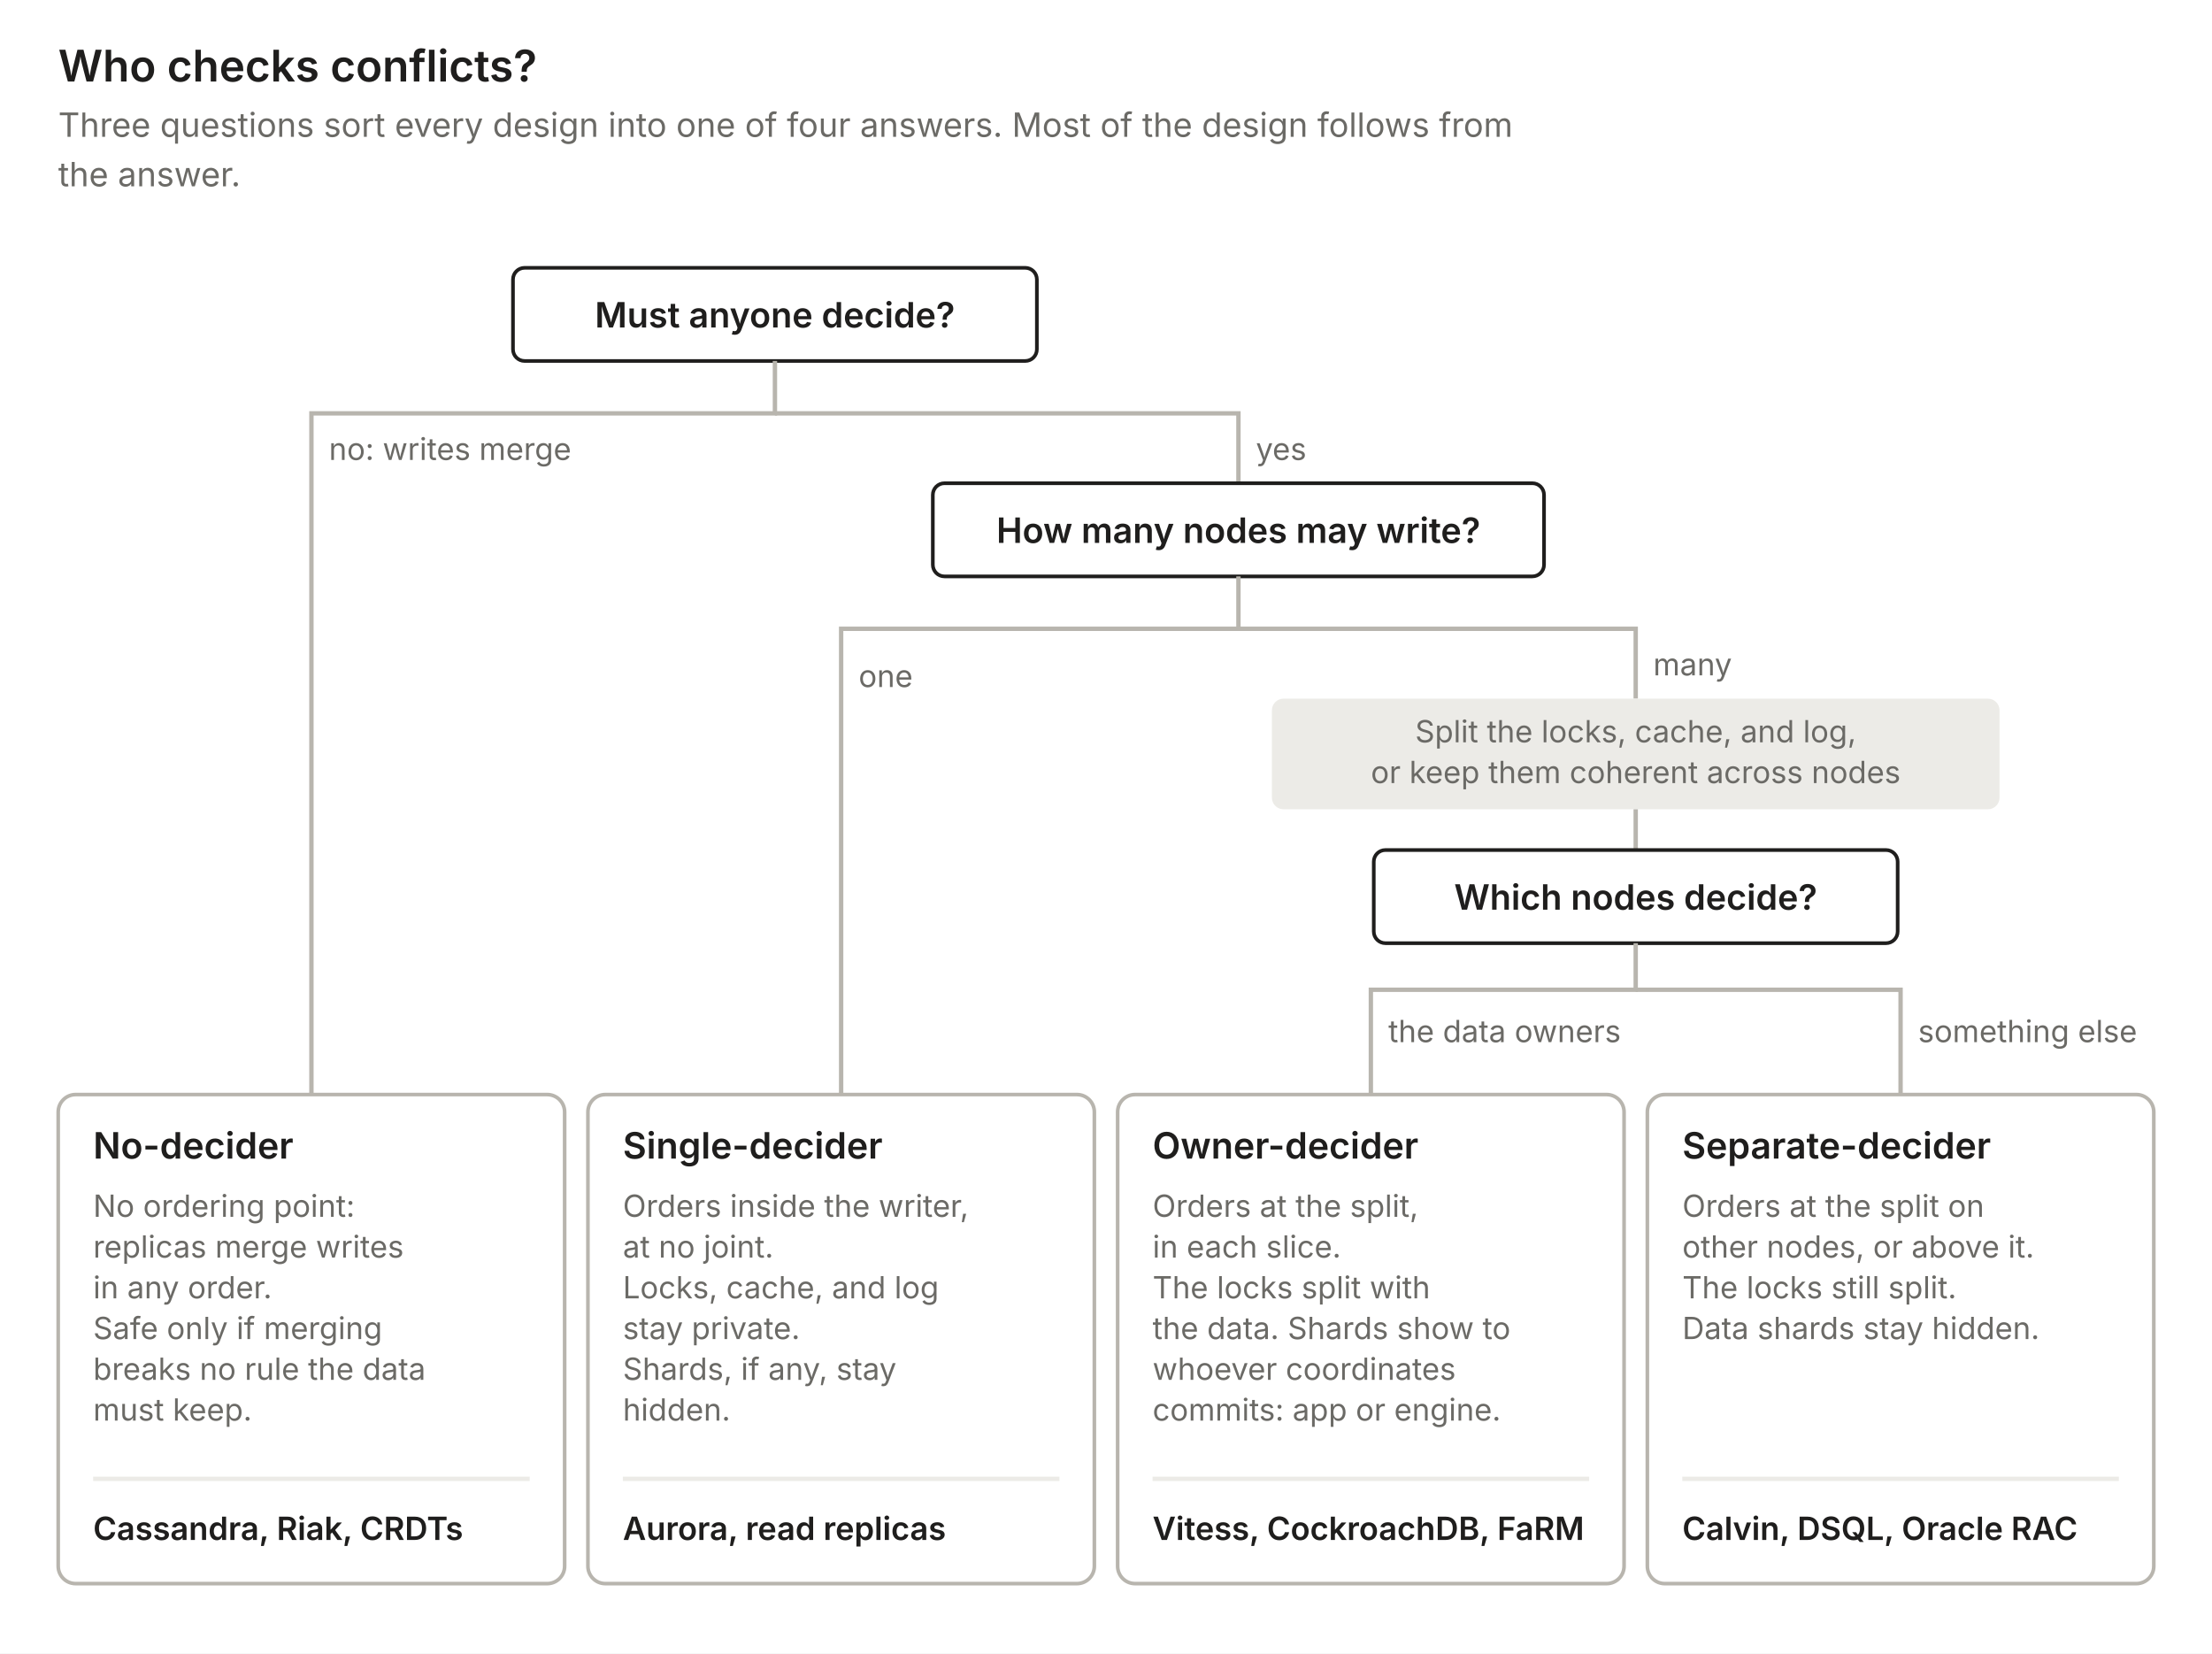
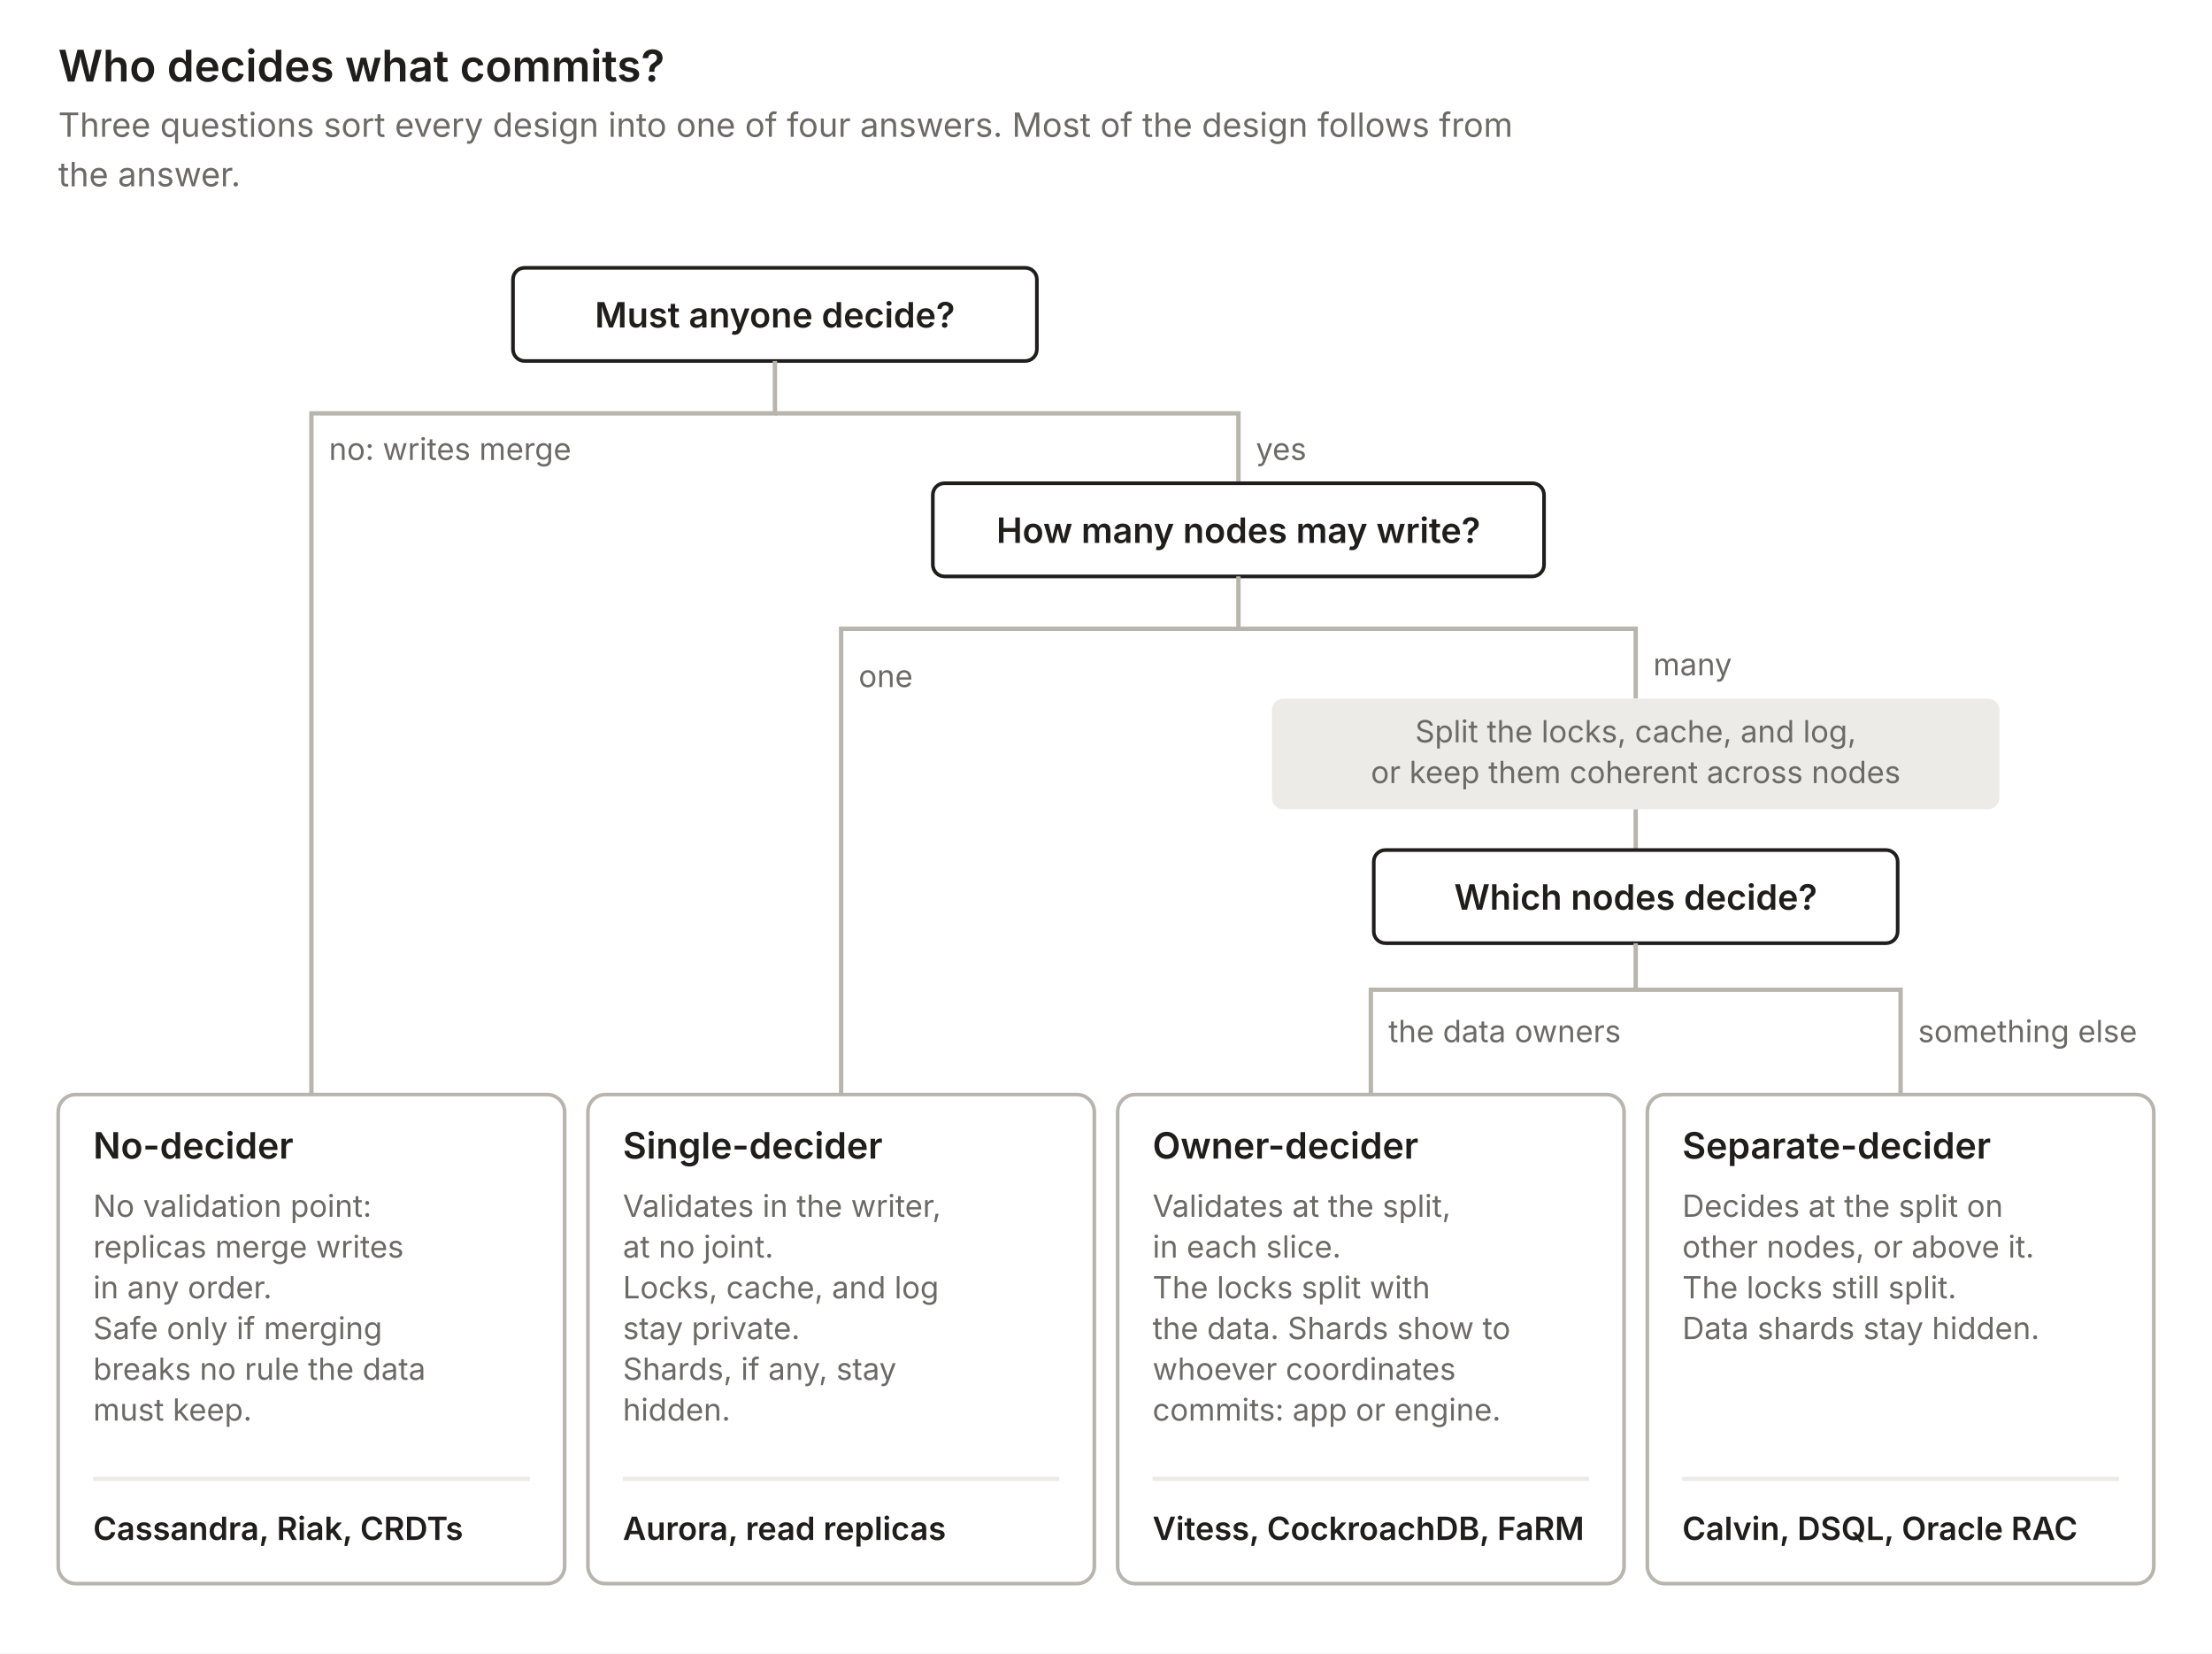
- <svg xmlns="http://www.w3.org/2000/svg" width="760" height="568" font-family="Inter, 'Helvetica Neue', Arial, sans-serif" viewBox="0 0 760 568" role="img" aria-label="A decision tree with three questions and four answers. First: must anyone decide? If not, no node decides (no-decider): replicas merge writes in any order, which is safe only if merging breaks no rule the data must keep, as in Cassandra, Riak, and CRDTs. If so: how many nodes may write? With one writer, the writer decides, inside itself, at no joint (single-decider); its locks, cache, and log stay private, and shards, if any, stay hidden, as in Aurora and read replicas. With many writers, the locks, cache, and log must be split or kept coherent. Then: which nodes decide? If the data owners decide (owner-decider), they order at the split, in each slice; the locks split with the data, and shards show to whoever coordinates commits, the application or the engine, as in Vitess, CockroachDB, and FaRM. If something else decides (separate-decider), it orders at the split on other nodes, or above it; the locks still split, and the data shards stay hidden, as in Calvin, DSQL, and Oracle RAC." font-size="13">
+ <svg xmlns="http://www.w3.org/2000/svg" width="760" height="568" font-family="Inter, 'Helvetica Neue', Arial, sans-serif" viewBox="0 0 760 568" role="img" aria-label="A decision tree with three questions and four answers. First: must anyone decide? If not, no node decides (no-decider): replicas merge writes in any order, which is safe only if merging breaks no rule the data must keep, as in Cassandra, Riak, and CRDTs. If so: how many nodes may write? With one writer, the writer decides, inside itself, at no joint (single-decider); its locks, cache, and log stay private, and shards, if any, stay hidden, as in Aurora and read replicas. With many writers, the locks, cache, and log must be split or kept coherent. Then: which nodes decide? If the data owners decide (owner-decider), they validate at the split, in each slice; the locks split with the data, and shards show to whoever coordinates commits, the application or the engine, as in Vitess, CockroachDB, and FaRM. If something else decides (separate-decider), it decides at the split on other nodes, or above it; the locks still split, and the data shards stay hidden, as in Calvin, DSQL, and Oracle RAC." font-size="13">
  <rect width="100%" height="100%" fill="#ffffff" />
-   <text x="20" y="28" text-anchor="start" font-size="15" font-weight="600" fill="#1f1e1d">Who checks conflicts?</text>
+   <text x="20" y="28" text-anchor="start" font-size="15" font-weight="600" fill="#1f1e1d">Who decides what commits?</text>
  <text x="20" y="47" text-anchor="start" font-size="11.5" font-weight="400" fill="#6b6a66">Three questions sort every design into one of four answers. Most of the design follows from</text>
  <text x="20" y="64" text-anchor="start" font-size="11.5" font-weight="400" fill="#6b6a66">the answer.</text>
  <rect x="176.25" y="92" width="180" height="32" rx="4" fill="#ffffff" stroke="#1f1e1d" stroke-width="1.25" />
  <text x="266.25" y="112.5" text-anchor="middle" font-size="12" font-weight="600" fill="#1f1e1d">Must anyone decide?</text>
  <path d="M266.25 124V142H107.0V376" fill="none" stroke="#b8b5ae" stroke-width="1.5" />
  <path d="M266.25 142H425.5V166" fill="none" stroke="#b8b5ae" stroke-width="1.5" />
  <text x="113.0" y="158" text-anchor="start" font-size="10.5" font-weight="400" fill="#6b6a66">no: writes merge</text>
  <text x="431.5" y="158" text-anchor="start" font-size="10.5" font-weight="400" fill="#6b6a66">yes</text>
  <rect x="320.5" y="166" width="210" height="32" rx="4" fill="#ffffff" stroke="#1f1e1d" stroke-width="1.25" />
  <text x="425.5" y="186.5" text-anchor="middle" font-size="12" font-weight="600" fill="#1f1e1d">How many nodes may write?</text>
  <path d="M425.5 198V216H289.0V376" fill="none" stroke="#b8b5ae" stroke-width="1.5" />
  <path d="M425.5 216H562.0V240" fill="none" stroke="#b8b5ae" stroke-width="1.5" />
  <text x="295.0" y="236" text-anchor="start" font-size="10.5" font-weight="400" fill="#6b6a66">one</text>
  <text x="568.0" y="232" text-anchor="start" font-size="10.5" font-weight="400" fill="#6b6a66">many</text>
  <rect x="437.0" y="240" width="250" height="38" rx="4" fill="#ecebe7" />
  <text x="562.0" y="255" text-anchor="middle" font-size="10.5" font-weight="400" fill="#6b6a66">Split the locks, cache, and log,</text>
  <text x="562.0" y="269" text-anchor="middle" font-size="10.5" font-weight="400" fill="#6b6a66">or keep them coherent across nodes</text>
  <path d="M562.0 278V292" fill="none" stroke="#b8b5ae" stroke-width="1.5" />
  <rect x="472.0" y="292" width="180" height="32" rx="4" fill="#ffffff" stroke="#1f1e1d" stroke-width="1.25" />
  <text x="562.0" y="312.5" text-anchor="middle" font-size="12" font-weight="600" fill="#1f1e1d">Which nodes decide?</text>
  <path d="M562.0 324V340H471.0V376" fill="none" stroke="#b8b5ae" stroke-width="1.5" />
  <path d="M562.0 340H653.0V376" fill="none" stroke="#b8b5ae" stroke-width="1.5" />
  <text x="477.0" y="358" text-anchor="start" font-size="10.5" font-weight="400" fill="#6b6a66">the data owners</text>
  <text x="659.0" y="358" text-anchor="start" font-size="10.5" font-weight="400" fill="#6b6a66">something else</text>
  <rect x="20" y="376" width="174" height="168" rx="6" fill="#ffffff" stroke="#b8b5ae" stroke-width="1.25" />
  <text x="32" y="398" text-anchor="start" font-size="12.5" font-weight="600" fill="#1f1e1d">No-decider</text>
-   <text x="32" y="418" text-anchor="start" font-size="10.5" font-weight="400" fill="#6b6a66">No ordering point:</text>
+   <text x="32" y="418" text-anchor="start" font-size="10.5" font-weight="400" fill="#6b6a66">No validation point:</text>
  <text x="32" y="432" text-anchor="start" font-size="10.5" font-weight="400" fill="#6b6a66">replicas merge writes</text>
  <text x="32" y="446" text-anchor="start" font-size="10.5" font-weight="400" fill="#6b6a66">in any order.</text>
  <text x="32" y="460" text-anchor="start" font-size="10.5" font-weight="400" fill="#6b6a66">Safe only if merging</text>
  <text x="32" y="474" text-anchor="start" font-size="10.5" font-weight="400" fill="#6b6a66">breaks no rule the data</text>
  <text x="32" y="488" text-anchor="start" font-size="10.5" font-weight="400" fill="#6b6a66">must keep.</text>
  <line x1="32" y1="508" x2="182" y2="508" stroke="#ecebe7" stroke-width="1.5" />
  <text x="32" y="529" text-anchor="start" font-size="11" font-weight="600" fill="#1f1e1d">Cassandra, Riak, CRDTs</text>
  <rect x="202" y="376" width="174" height="168" rx="6" fill="#ffffff" stroke="#b8b5ae" stroke-width="1.25" />
  <text x="214" y="398" text-anchor="start" font-size="12.5" font-weight="600" fill="#1f1e1d">Single-decider</text>
-   <text x="214" y="418" text-anchor="start" font-size="10.5" font-weight="400" fill="#6b6a66">Orders inside the writer,</text>
+   <text x="214" y="418" text-anchor="start" font-size="10.5" font-weight="400" fill="#6b6a66">Validates in the writer,</text>
  <text x="214" y="432" text-anchor="start" font-size="10.5" font-weight="400" fill="#6b6a66">at no joint.</text>
  <text x="214" y="446" text-anchor="start" font-size="10.5" font-weight="400" fill="#6b6a66">Locks, cache, and log</text>
  <text x="214" y="460" text-anchor="start" font-size="10.5" font-weight="400" fill="#6b6a66">stay private.</text>
  <text x="214" y="474" text-anchor="start" font-size="10.5" font-weight="400" fill="#6b6a66">Shards, if any, stay</text>
  <text x="214" y="488" text-anchor="start" font-size="10.5" font-weight="400" fill="#6b6a66">hidden.</text>
  <line x1="214" y1="508" x2="364" y2="508" stroke="#ecebe7" stroke-width="1.5" />
  <text x="214" y="529" text-anchor="start" font-size="11" font-weight="600" fill="#1f1e1d">Aurora, read replicas</text>
  <rect x="384" y="376" width="174" height="168" rx="6" fill="#ffffff" stroke="#b8b5ae" stroke-width="1.25" />
  <text x="396" y="398" text-anchor="start" font-size="12.5" font-weight="600" fill="#1f1e1d">Owner-decider</text>
-   <text x="396" y="418" text-anchor="start" font-size="10.5" font-weight="400" fill="#6b6a66">Orders at the split,</text>
+   <text x="396" y="418" text-anchor="start" font-size="10.5" font-weight="400" fill="#6b6a66">Validates at the split,</text>
  <text x="396" y="432" text-anchor="start" font-size="10.5" font-weight="400" fill="#6b6a66">in each slice.</text>
  <text x="396" y="446" text-anchor="start" font-size="10.5" font-weight="400" fill="#6b6a66">The locks split with</text>
  <text x="396" y="460" text-anchor="start" font-size="10.5" font-weight="400" fill="#6b6a66">the data. Shards show to</text>
  <text x="396" y="474" text-anchor="start" font-size="10.5" font-weight="400" fill="#6b6a66">whoever coordinates</text>
  <text x="396" y="488" text-anchor="start" font-size="10.5" font-weight="400" fill="#6b6a66">commits: app or engine.</text>
  <line x1="396" y1="508" x2="546" y2="508" stroke="#ecebe7" stroke-width="1.5" />
  <text x="396" y="529" text-anchor="start" font-size="11" font-weight="600" fill="#1f1e1d">Vitess, CockroachDB, FaRM</text>
  <rect x="566" y="376" width="174" height="168" rx="6" fill="#ffffff" stroke="#b8b5ae" stroke-width="1.25" />
  <text x="578" y="398" text-anchor="start" font-size="12.5" font-weight="600" fill="#1f1e1d">Separate-decider</text>
-   <text x="578" y="418" text-anchor="start" font-size="10.5" font-weight="400" fill="#6b6a66">Orders at the split on</text>
+   <text x="578" y="418" text-anchor="start" font-size="10.5" font-weight="400" fill="#6b6a66">Decides at the split on</text>
  <text x="578" y="432" text-anchor="start" font-size="10.5" font-weight="400" fill="#6b6a66">other nodes, or above it.</text>
  <text x="578" y="446" text-anchor="start" font-size="10.5" font-weight="400" fill="#6b6a66">The locks still split.</text>
  <text x="578" y="460" text-anchor="start" font-size="10.5" font-weight="400" fill="#6b6a66">Data shards stay hidden.</text>
  <line x1="578" y1="508" x2="728" y2="508" stroke="#ecebe7" stroke-width="1.5" />
  <text x="578" y="529" text-anchor="start" font-size="11" font-weight="600" fill="#1f1e1d">Calvin, DSQL, Oracle RAC</text>
</svg>
